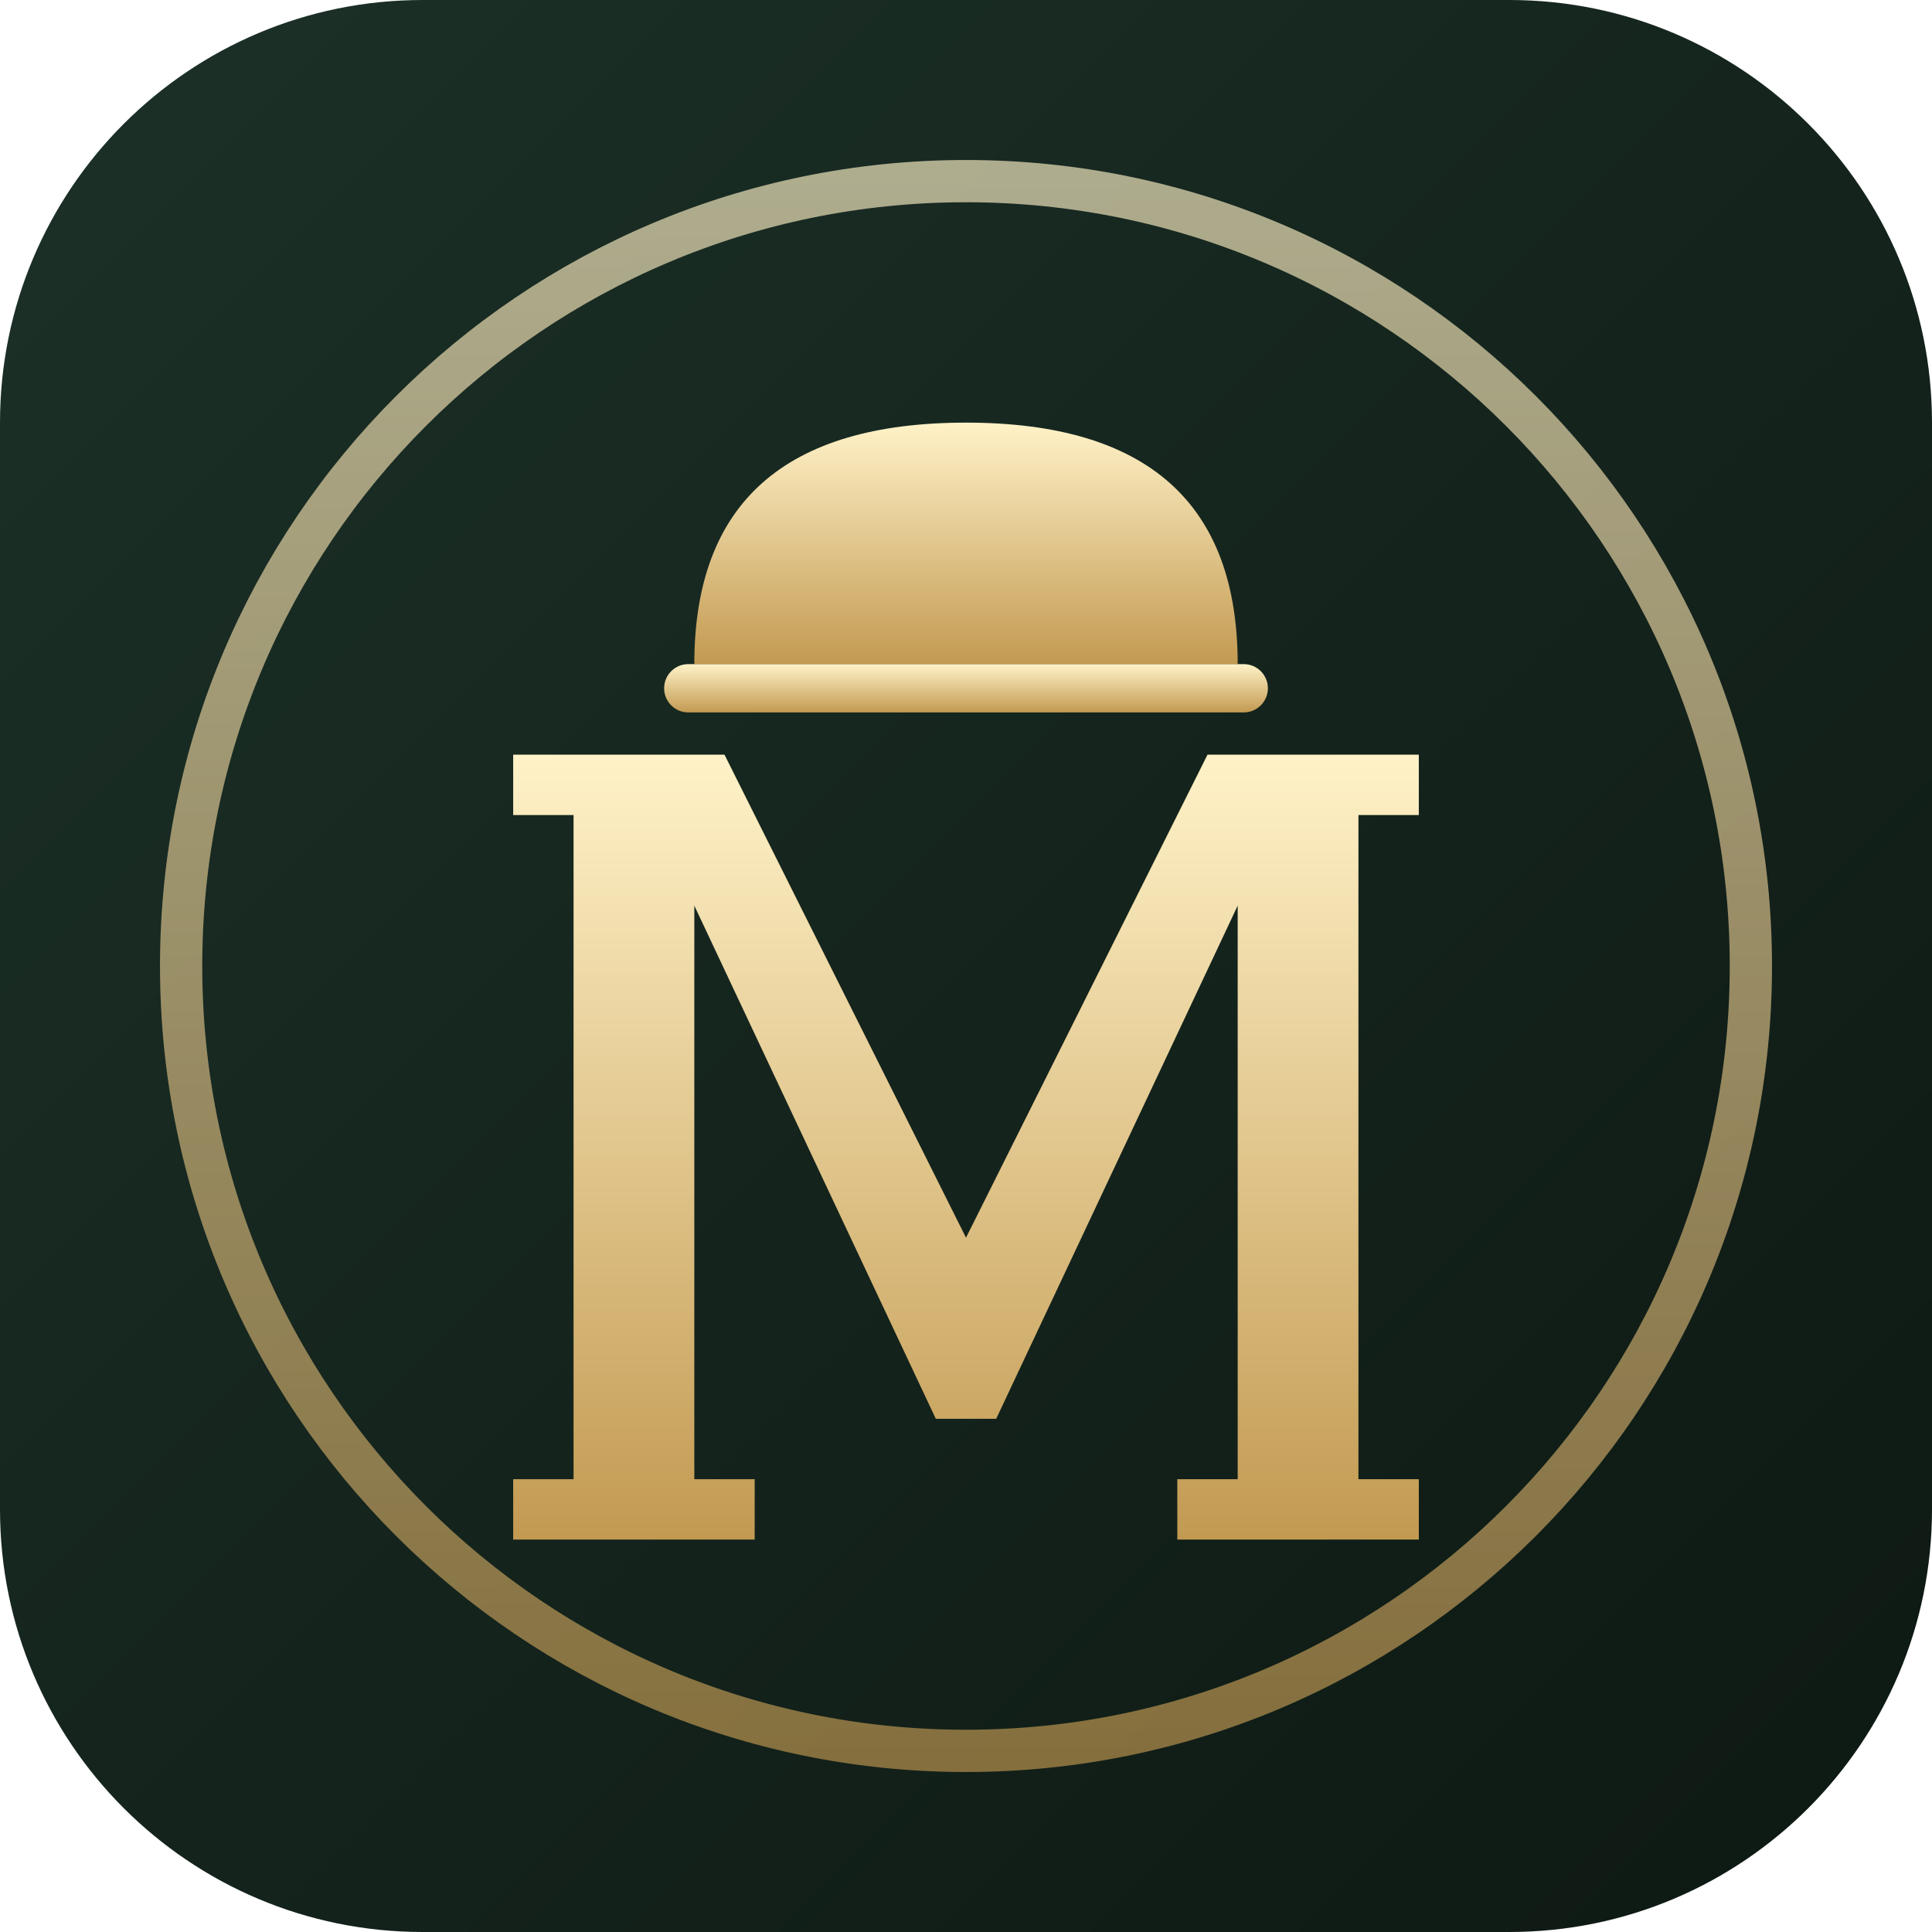
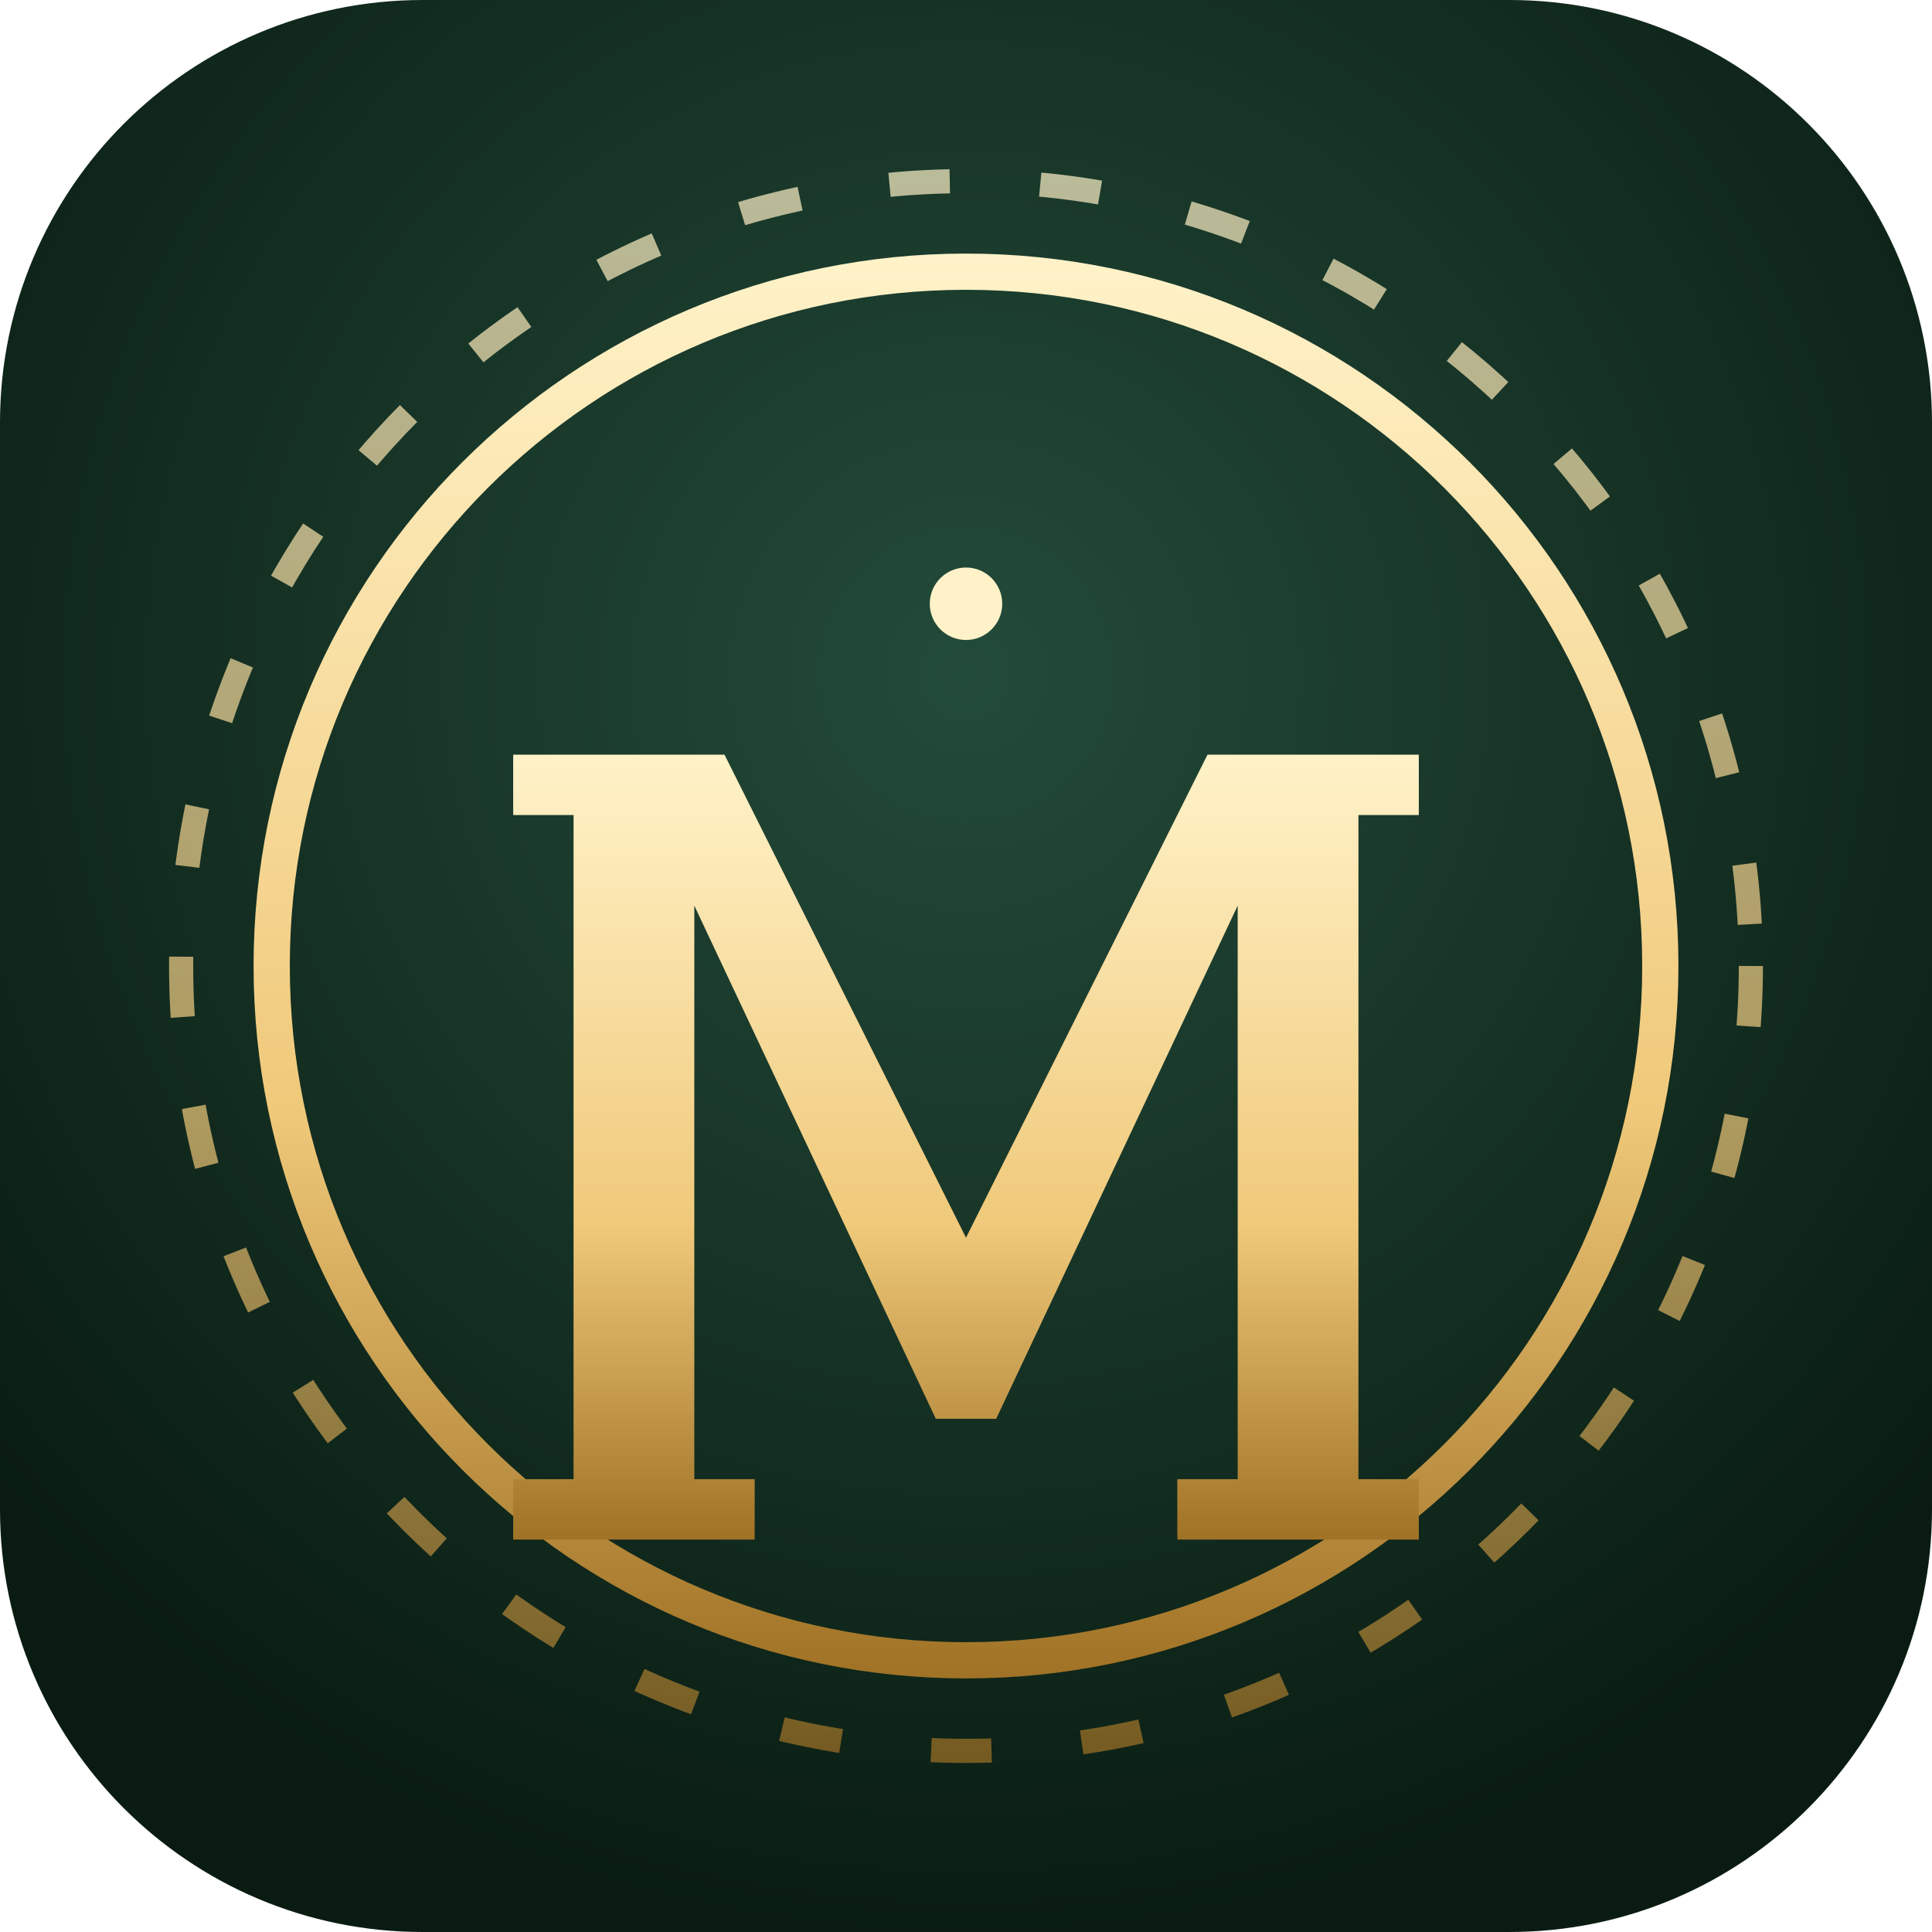
<svg xmlns="http://www.w3.org/2000/svg" width="64" height="64" viewBox="0 0 64 64">
  <defs>
-     <linearGradient id="bg" x1="0" y1="0" x2="1" y2="1">
-       <stop offset="0%" stop-color="#1c3128" />
-       <stop offset="100%" stop-color="#0d1812" />
-     </linearGradient>
+     <radialGradient id="bg" cx="50%" cy="35%" r="65%">
+       <stop offset="0%" stop-color="#234b3a" />
+       <stop offset="100%" stop-color="#0a1c12" />
+     </radialGradient>
    <linearGradient id="g" x1="0" y1="0" x2="0" y2="1">
      <stop offset="0%" stop-color="#fff2c8" />
-       <stop offset="100%" stop-color="#c39a52" />
+       <stop offset="60%" stop-color="#f0c97a" />
+       <stop offset="100%" stop-color="#a17326" />
    </linearGradient>
+     <style>
+       .ring { transform-origin: 32px 32px; animation: f-spin 24s linear infinite; }
+       @keyframes f-spin { to { transform: rotate(360deg); } }
+       @media (prefers-reduced-motion: reduce) { .ring { animation: none; } }
+     </style>
  </defs>
  <rect width="64" height="64" rx="14" fill="url(#bg)" />
-   <circle cx="32" cy="32" r="26" fill="none" stroke="url(#g)" stroke-width="1.4" opacity="0.65" />
-   <g transform="translate(32 19)" fill="url(#g)">
-     <path d="M-9 3 Q-9 -5 0 -5 Q9 -5 9 3 Z" />
-     <rect x="-10" y="3" width="20" height="1.6" rx="0.8" />
+   <g class="ring">
+     <circle cx="32" cy="32" r="26" fill="none" stroke="url(#g)" stroke-width="0.8" stroke-dasharray="2 3" opacity="0.7" />
  </g>
-   <path d="M19 49 L19 27 L17 27 L17 25 L24 25 L32 41 L40 25 L47 25 L47 27 L45 27 L45 49 L47 49 L47 51 L39 51 L39 49 L41 49 L41 30 L33 47 L31 47 L23 30 L23 49 L25 49 L25 51 L17 51 L17 49 Z" fill="url(#g)" />
+   <circle cx="32" cy="32" r="23" fill="none" stroke="url(#g)" stroke-width="1.2" />
+   <path fill="url(#g)" d="M19 49 L19 27 L17 27 L17 25 L24 25 L32 41 L40 25 L47 25 L47 27 L45 27 L45 49 L47 49 L47 51 L39 51 L39 49 L41 49 L41 30 L33 47 L31 47 L23 30 L23 49 L25 49 L25 51 L17 51 L17 49 Z" />
+   <circle cx="32" cy="20" r="1.2" fill="#fff2c8" />
</svg>
